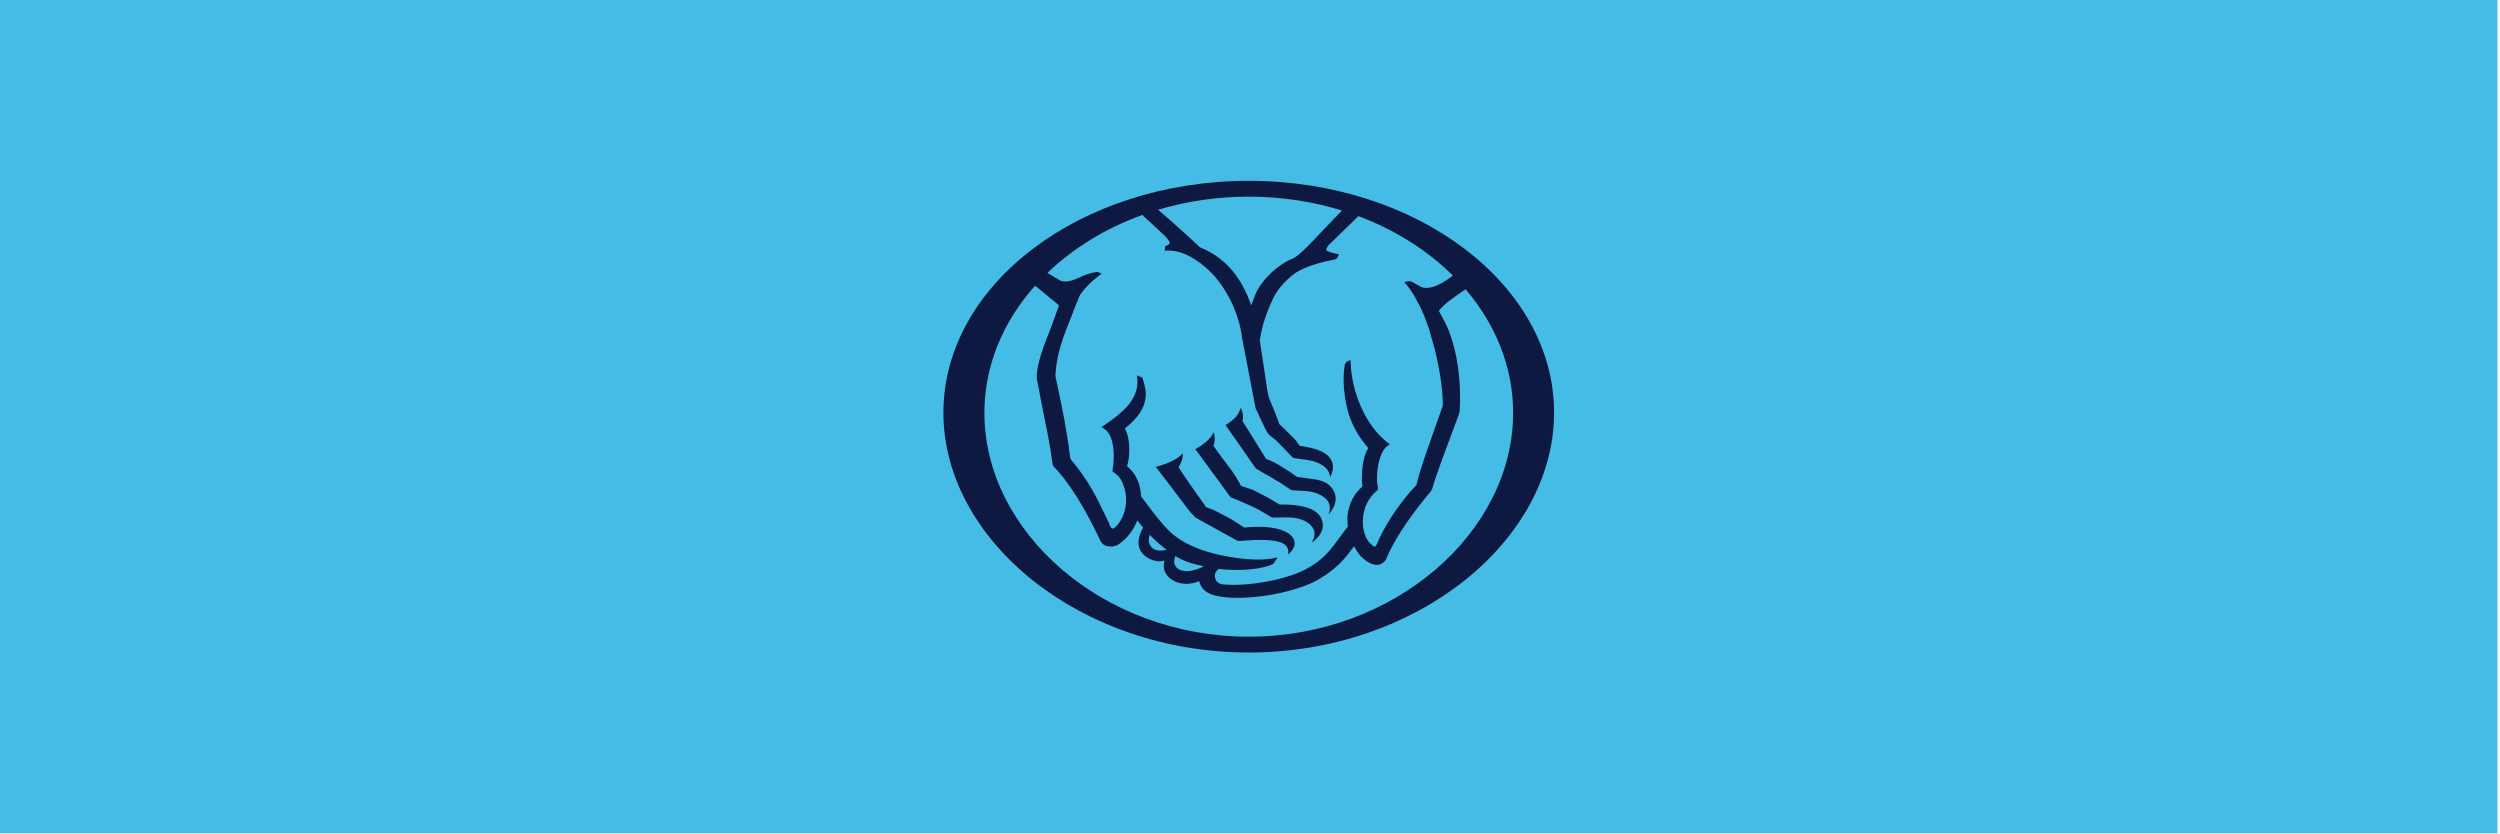
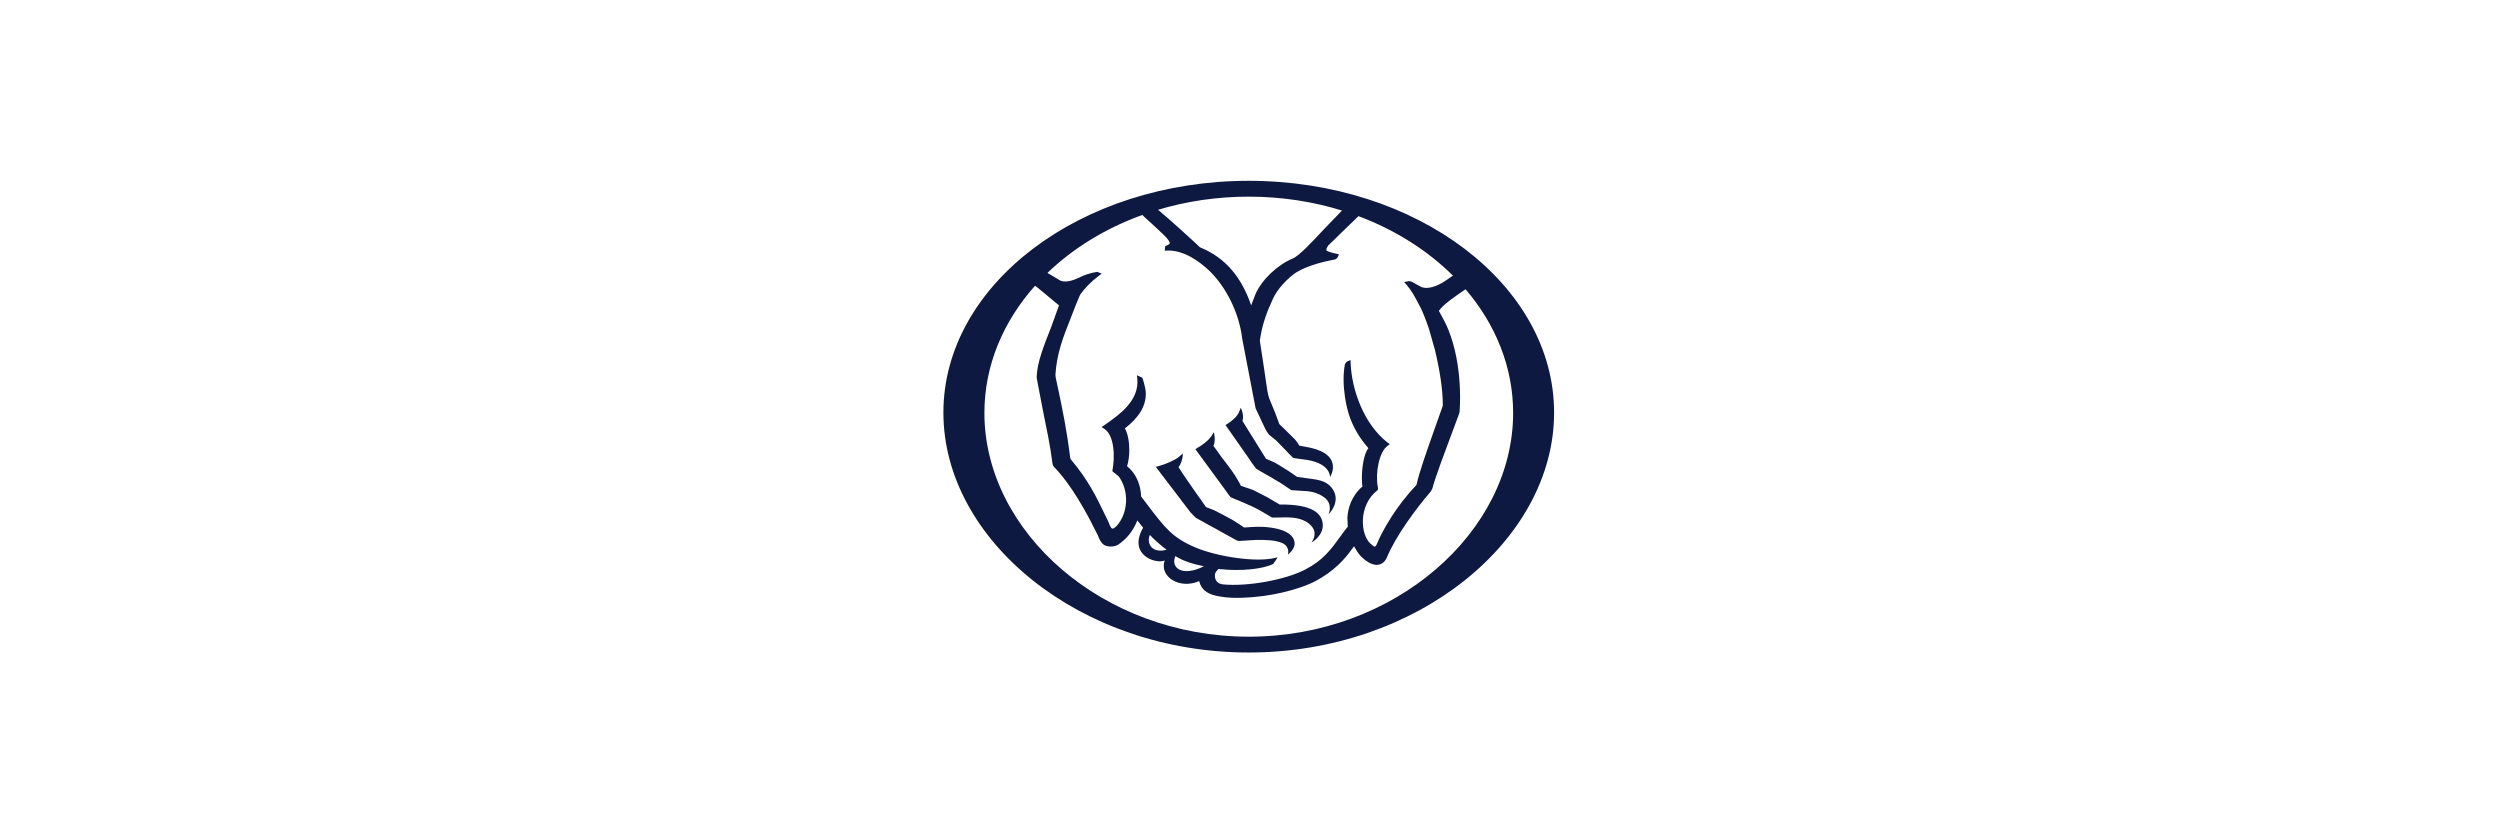
<svg xmlns="http://www.w3.org/2000/svg" width="159" height="53" viewBox="0 0 159 53" fill="none">
-   <rect width="158.839" height="53" fill="#45BCE5" />
  <path d="M78.915 25.937C78.915 25.937 79.14 26.354 79.023 26.777L80.516 29.177L81.087 29.426L81.267 29.533L81.964 29.965C81.964 29.965 82.496 30.324 82.496 30.332L83.487 30.468C84.294 30.561 84.569 30.838 84.769 31.123C85.301 31.951 84.491 32.716 84.491 32.716C84.491 32.716 84.815 32.061 84.21 31.625C84.034 31.502 83.697 31.287 83.12 31.238L82.16 31.177L82.112 31.164L81.47 30.734L80.768 30.316L80.537 30.186C80.537 30.186 79.926 29.84 79.885 29.802L79.588 29.399C79.588 29.399 79.496 29.256 79.496 29.254L77.939 27.028L78.056 26.963C78.451 26.708 78.707 26.441 78.802 26.208L78.915 25.937Z" fill="#0E1941" />
  <path d="M78.256 31.612L78.155 31.483L77.953 31.198L76.026 28.569L76.169 28.477C76.439 28.331 76.824 28.025 76.969 27.841C77.113 27.657 77.201 27.487 77.201 27.487C77.201 27.487 77.34 27.999 77.175 28.355C77.237 28.446 77.758 29.166 77.758 29.166L77.85 29.277L77.926 29.377C78.205 29.743 78.513 30.149 78.741 30.561C78.741 30.561 78.921 30.87 78.921 30.897V30.899C78.925 30.899 79.69 31.16 79.69 31.16L80.632 31.643L80.803 31.744C80.803 31.744 81.387 32.082 81.387 32.088C83.51 32.062 84.082 32.681 84.128 33.344C84.175 34.035 83.494 34.467 83.407 34.511C83.407 34.511 83.808 34.013 83.479 33.547C83.235 33.195 82.766 32.967 82.165 32.92C81.883 32.898 81.516 32.907 81.249 32.914C81.059 32.919 80.92 32.922 80.896 32.913L80.186 32.495C79.92 32.331 79.345 32.069 78.925 31.897C78.925 31.897 78.298 31.647 78.256 31.612Z" fill="#0E1941" />
  <path d="M76.049 32.928L75.716 32.589L73.509 29.693L73.696 29.642C74.112 29.533 74.736 29.254 74.947 29.083C74.998 29.039 75.038 29.005 75.07 28.978C75.168 28.895 75.192 28.875 75.222 28.829C75.253 29.285 74.974 29.711 74.95 29.703C74.95 29.703 75.242 30.156 75.255 30.174L75.484 30.509C75.484 30.509 76.013 31.274 76.015 31.276L76.198 31.534C76.198 31.534 76.699 32.232 76.699 32.249C76.7 32.251 77.258 32.469 77.258 32.469C77.258 32.469 78.139 32.934 78.177 32.952L78.456 33.11C78.456 33.11 79.12 33.537 79.12 33.547H79.183C79.183 33.547 79.882 33.482 80.349 33.509C81.83 33.596 82.275 34.088 82.327 34.46C82.426 34.901 81.906 35.271 81.906 35.271C81.906 35.271 82.076 34.805 81.575 34.547C81.119 34.34 80.44 34.328 79.856 34.34L78.841 34.404C78.841 34.404 78.745 34.404 78.697 34.389L77.907 33.958L77.44 33.696L77.359 33.65L76.722 33.303C76.722 33.303 76.049 32.93 76.049 32.928Z" fill="#0E1941" />
  <path fill-rule="evenodd" clip-rule="evenodd" d="M60 26.243C60 18.112 68.713 11.5 79.42 11.5C90.129 11.5 98.84 18.112 98.84 26.243C98.84 34.37 90.129 41.5 79.42 41.5C68.713 41.5 60 34.37 60 26.243ZM62.608 26.261C62.608 33.841 70.152 40.493 79.421 40.493C88.694 40.493 96.235 33.841 96.235 26.261C96.235 23.339 95.116 20.628 93.211 18.398C92.566 18.833 91.784 19.365 91.512 19.771L91.719 20.15L91.744 20.197C91.916 20.52 92.098 20.86 92.276 21.404C92.659 22.534 92.861 23.867 92.861 25.263C92.861 25.57 92.852 25.881 92.831 26.193C92.831 26.193 92.775 26.376 92.775 26.381L92.484 27.161L92.361 27.49C91.939 28.613 91.293 30.33 91.099 31.065C91.099 31.065 91.005 31.244 91.005 31.248C90.023 32.39 88.769 34.094 88.194 35.477C88.076 35.734 87.9 35.874 87.675 35.915C87.36 35.973 86.972 35.792 86.56 35.389C86.397 35.216 86.253 34.988 86.116 34.745C86.092 34.779 86.061 34.818 86.036 34.85C86.009 34.884 85.988 34.91 85.985 34.917C85.57 35.505 84.865 36.344 83.572 37.004C82.961 37.32 81.436 37.832 79.761 37.97C78.647 38.07 77.964 38.016 77.463 37.916C76.958 37.818 76.429 37.623 76.268 36.956C75.031 37.507 73.717 36.678 74.073 35.649C73.457 35.892 71.723 35.261 72.703 33.563C72.686 33.543 72.628 33.469 72.561 33.383C72.479 33.278 72.383 33.155 72.334 33.096C72.081 33.742 71.669 34.279 71.085 34.66C70.827 34.796 70.432 34.788 70.224 34.66C70.059 34.555 69.921 34.341 69.814 34.02C69.804 34.005 69.794 33.987 69.782 33.964C69.772 33.945 69.76 33.922 69.745 33.895C68.606 31.568 67.663 30.348 67.086 29.747C66.993 29.69 66.935 29.545 66.912 29.305C66.809 28.453 66.57 27.27 66.356 26.231L66.325 26.083L65.942 24.084L65.934 23.941C65.96 23.06 66.403 21.941 66.844 20.83C66.844 20.83 67.325 19.496 67.353 19.421C67.181 19.276 66.012 18.308 65.986 18.29L65.827 18.176C63.803 20.447 62.608 23.242 62.608 26.261ZM66.617 17.356C68.255 15.783 70.316 14.514 72.656 13.67C72.711 13.726 72.765 13.781 72.765 13.781L73.549 14.499C73.549 14.503 73.997 14.922 73.997 14.922C74.328 15.24 74.407 15.403 74.396 15.465C74.382 15.526 74.321 15.556 74.261 15.589C74.203 15.623 74.11 15.645 74.11 15.645L74.073 15.943L74.257 15.935C75.292 15.91 76.265 16.61 76.897 17.205C77.991 18.248 78.817 19.938 79.001 21.517L79.856 25.966L80.178 26.651L80.24 26.79L80.38 27.081C80.501 27.37 80.689 27.627 80.706 27.645C80.726 27.664 81.148 27.999 81.148 27.999L81.767 28.631L81.949 28.828L82.245 29.122C82.268 29.139 83.138 29.251 83.138 29.251C84.653 29.504 84.589 30.346 84.589 30.346C84.589 30.346 85.49 28.962 83.338 28.475C83.338 28.475 82.66 28.347 82.645 28.347V28.345C82.645 28.329 82.403 28 82.403 28C82.375 27.97 82.348 27.94 82.322 27.91C82.308 27.893 81.665 27.26 81.665 27.26L81.369 26.98C81.369 26.973 81.101 26.258 81.101 26.258L80.72 25.335C80.623 25.052 80.559 24.598 80.473 23.973C80.468 23.949 80.407 23.522 80.407 23.522L80.124 21.657C80.126 21.643 80.138 21.571 80.152 21.495C80.169 21.397 80.188 21.291 80.188 21.291C80.311 20.592 80.573 19.82 80.966 18.988C81.439 17.994 82.417 17.336 82.428 17.332C83.157 16.88 84.227 16.631 84.801 16.522C85.019 16.5 85.089 16.371 85.128 16.241L85.153 16.166L85.081 16.155C84.763 16.096 84.398 15.989 84.368 15.93C84.361 15.912 84.357 15.892 84.356 15.873C84.356 15.816 84.398 15.729 84.475 15.612C84.479 15.612 84.942 15.163 84.942 15.163L85.214 14.893L86.399 13.747C88.737 14.623 90.789 15.925 92.405 17.53C92.241 17.643 91.948 17.846 91.948 17.846C91.365 18.243 90.775 18.405 90.41 18.258C90.356 18.238 89.873 17.964 89.873 17.964C89.836 17.942 89.798 17.922 89.759 17.904C89.742 17.901 89.594 17.881 89.594 17.881C89.534 17.892 89.474 17.904 89.414 17.917L89.308 17.942L89.473 18.132C89.8 18.521 89.976 18.858 90.208 19.302L90.239 19.36C90.245 19.371 90.386 19.637 90.386 19.637L90.527 19.966L90.556 20.034L90.74 20.51L90.773 20.61L90.874 20.885L91.259 22.243C91.588 23.624 91.754 24.763 91.763 25.736C91.763 25.75 91.748 25.847 91.748 25.847L91.293 27.126L91.227 27.315C90.772 28.602 90.232 30.128 90.107 30.774L90.079 30.854C88.824 32.161 87.935 33.703 87.558 34.624C87.498 34.745 87.457 34.762 87.44 34.765C87.386 34.775 87.25 34.653 87.169 34.58L87.157 34.57C86.843 34.286 86.655 33.697 86.678 33.073C86.709 32.308 87.038 31.628 87.586 31.199C87.675 31.132 87.641 31.005 87.621 30.933C87.468 30.062 87.715 28.731 88.251 28.354L88.39 28.252L88.254 28.15C86.718 26.959 85.966 24.757 85.903 23.114L85.894 22.898L85.656 23C85.628 23.022 85.538 23.162 85.538 23.162C85.479 23.478 85.45 23.799 85.452 24.121C85.452 24.966 85.615 25.702 85.68 25.966C85.894 26.873 86.344 27.713 87 28.468C87 28.468 87.014 28.485 87.028 28.503C86.742 28.862 86.615 29.735 86.615 30.41C86.615 30.616 86.625 30.794 86.651 30.941C85.932 31.559 85.733 32.347 85.694 32.906L85.717 33.507C85.71 33.493 85.368 33.951 85.368 33.951L85.301 34.048C84.618 34.989 84.14 35.644 82.998 36.23C81.754 36.876 79.346 37.32 77.782 37.167C77.236 37.106 77.265 36.638 77.27 36.569L77.27 36.561C77.27 36.49 77.296 36.416 77.347 36.348C77.347 36.348 77.463 36.224 77.496 36.187C78.976 36.355 80.386 36.175 80.973 35.865C80.998 35.841 81.179 35.573 81.179 35.573L81.25 35.447L81.107 35.479C79.849 35.795 77.349 35.38 76.027 34.819C74.558 34.191 74.109 33.597 72.911 32.017L72.907 32.011L72.572 31.57C72.561 31.123 72.443 30.686 72.227 30.294C72.087 30.047 71.901 29.828 71.68 29.649C71.771 29.382 71.823 29.011 71.823 28.62C71.823 28.087 71.726 27.548 71.54 27.25C72.433 26.551 72.887 25.834 72.874 25.009C72.866 24.619 72.652 24.024 72.652 24.024L72.308 23.865L72.332 24.091C72.468 25.479 71.181 26.381 70.32 26.983L70.31 26.991C70.31 26.993 70.059 27.164 70.059 27.164L70.224 27.267C70.898 27.687 70.907 29.103 70.754 29.899L70.746 29.945L70.782 30.01L70.821 30.03C70.815 30.028 71.145 30.292 71.145 30.292C71.823 31.203 71.768 32.614 71.022 33.446C70.871 33.604 70.79 33.623 70.748 33.618C70.637 33.594 70.548 33.335 70.523 33.249L70.308 32.803C69.723 31.585 69.231 30.56 68.092 29.2C68.092 29.198 68.062 29.091 68.062 29.091C67.84 27.304 67.562 25.981 67.292 24.706L67.143 24.013L67.125 23.832C67.207 22.476 67.627 21.41 68.12 20.176L68.418 19.405L68.663 18.815C68.668 18.815 68.708 18.729 68.708 18.729C68.997 18.316 69.385 17.924 69.856 17.563L70.067 17.406L69.793 17.291C69.793 17.291 69.259 17.349 68.725 17.613L68.63 17.659C68.239 17.842 67.788 17.985 67.449 17.851C67.449 17.851 66.87 17.506 66.617 17.356ZM85.35 13.39C83.506 12.819 81.507 12.507 79.421 12.507C77.396 12.507 75.453 12.802 73.653 13.341C74.489 14.038 75.88 15.312 76.317 15.728C77.162 16.071 77.84 16.569 78.396 17.234C78.906 17.853 79.278 18.564 79.574 19.421C79.616 19.312 79.673 19.163 79.724 19.03C79.788 18.862 79.843 18.721 79.843 18.719C80.24 17.798 81.247 16.838 82.228 16.438C82.627 16.272 83.495 15.341 84.267 14.512L84.276 14.503L85.35 13.39ZM74.197 34.962C73.254 35.221 72.906 34.558 73.129 34.019C73.307 34.227 73.973 34.823 74.197 34.962ZM76.57 36.014C75.187 36.717 74.423 36.107 74.758 35.366C75.21 35.669 75.908 35.89 76.57 36.014Z" fill="#0E1941" />
</svg>
